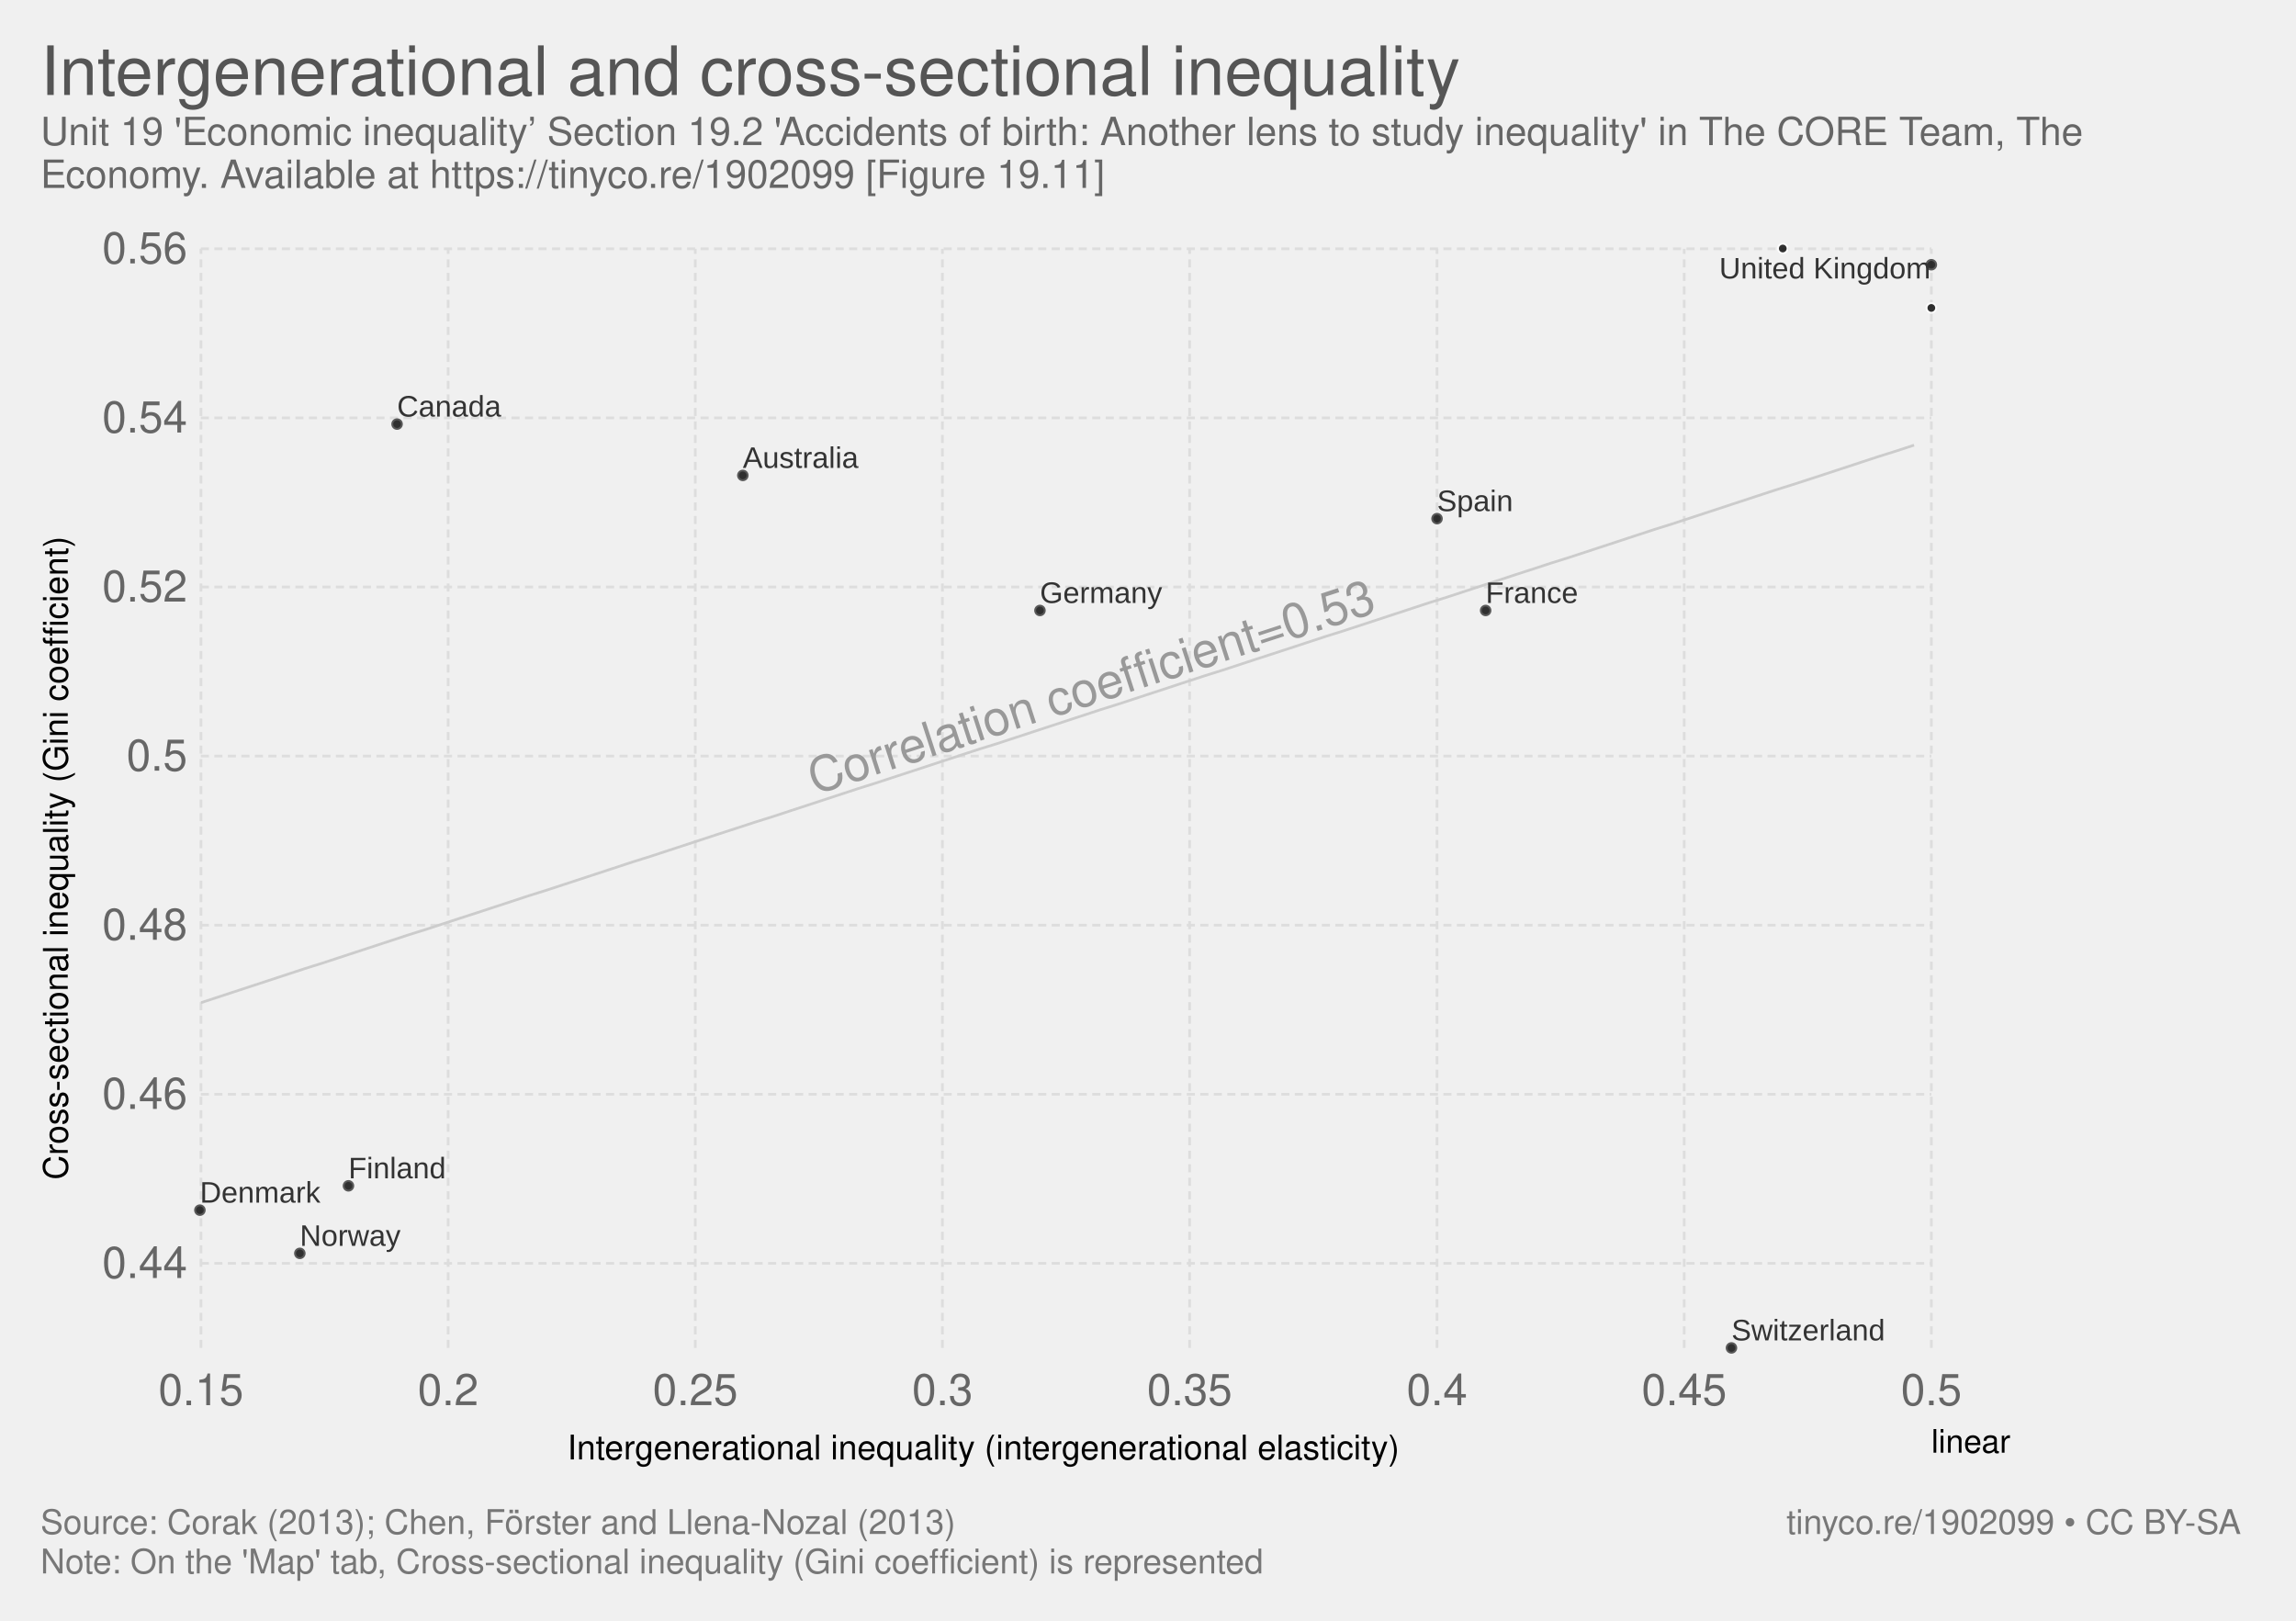
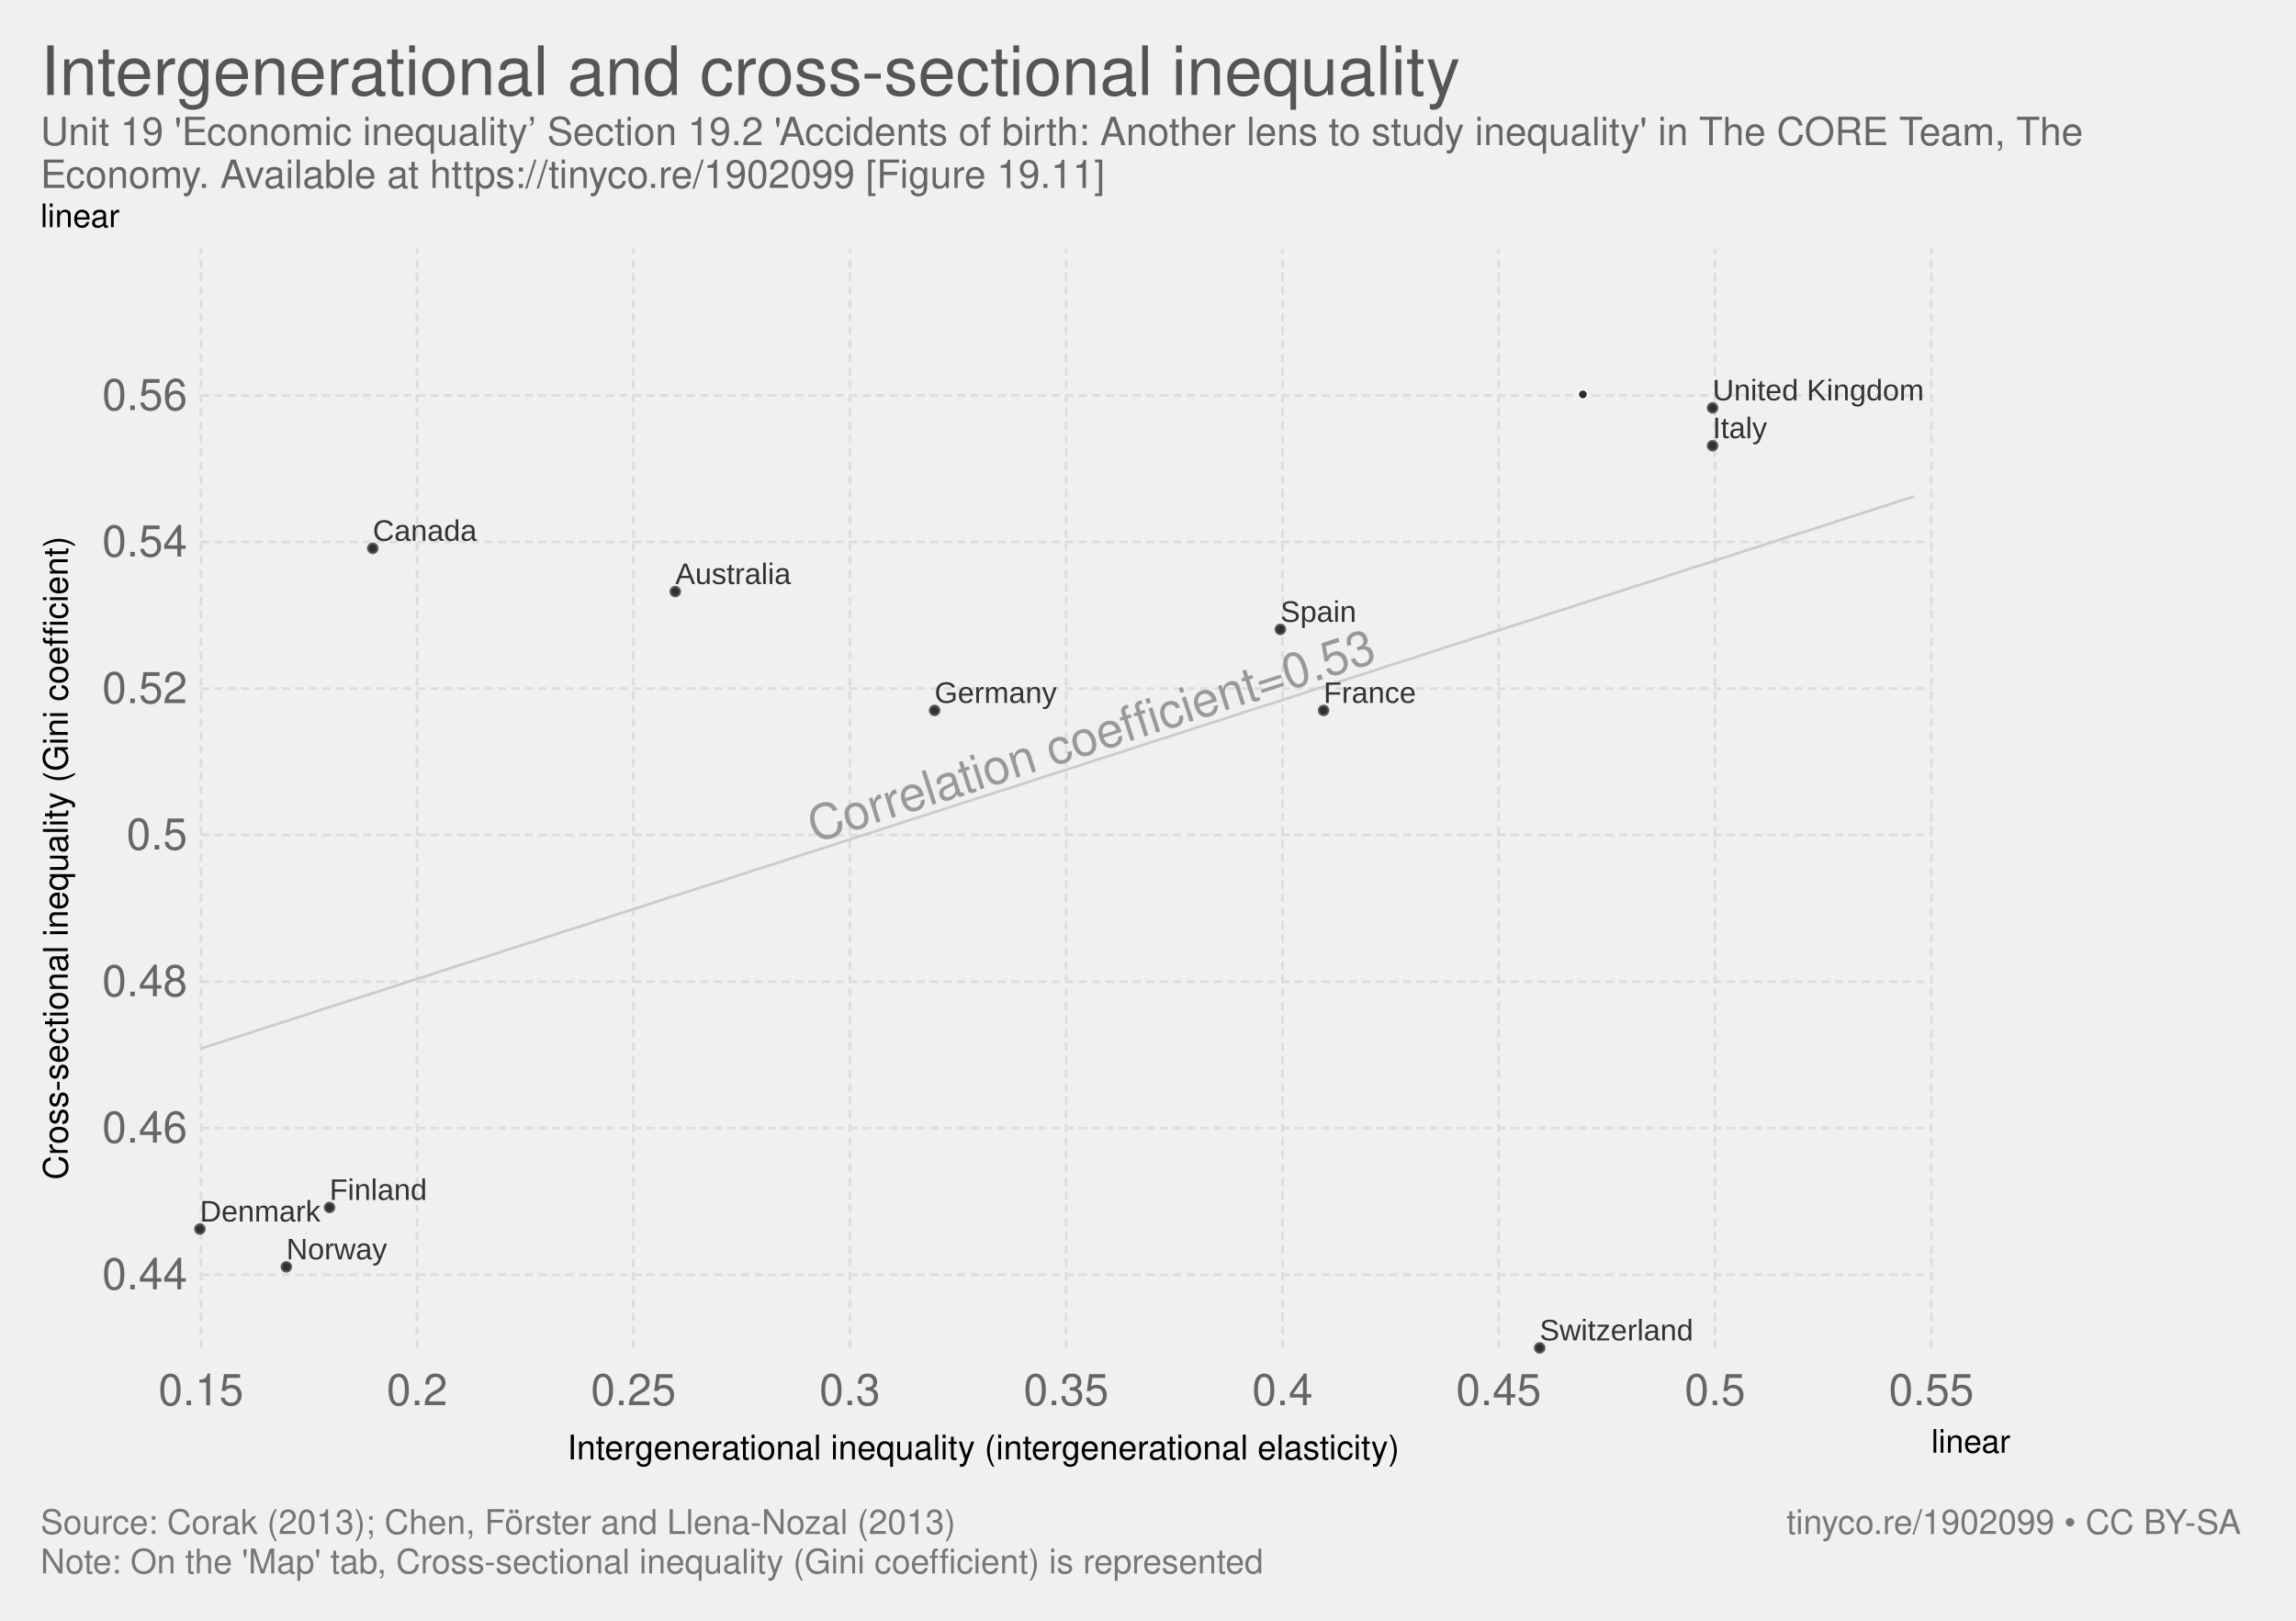
<svg xmlns="http://www.w3.org/2000/svg" version="1.1" style="font-family:'Helvetica Neue', Helvetica, Arial, sans-serif;font-size:18px;background-color:white;text-rendering:optimizeLegibility;-webkit-font-smoothing:antialiased" width="850" height="600">
  <g class="ChartTab">
    <g class="HeaderView">
      <a href="https://ourworldindata.org/grapher/intergenerational-and-cross-sectional-inequality" target="_blank">
        <text font-size="25.20" x="15.0" y="35.2" fill="#555">
          <tspan x="15" y="35.16">Intergenerational and cross-sectional inequality</tspan>
        </text>
      </a>
      <text font-size="14.40" x="15.0" y="53.7" fill="#666">
        <tspan x="15" y="53.72">Unit 19 'Economic inequality’ Section 19.2 'Accidents of birth: Another lens to study inequality' in The CORE Team, The</tspan>
        <tspan x="15" y="69.56">Economy. Available at https://tinyco.re/1902099 [Figure 19.11]</tspan>
      </text>
    </g>
    <g>
      <g class="AxisBoxView">
        <g class="HorizontalAxis">
          <text font-size="12.60" x="210.0" y="540.3">
            <tspan x="210.02" y="540.28">Intergenerational inequality (intergenerational elasticity)</tspan>
          </text>
          <text x="74.4" y="520.2" fill="#666" text-anchor="middle" font-size="16.2">0.15</text>
-           <text x="165.9" y="520.2" fill="#666" text-anchor="middle" font-size="16.2">0.2</text>
-           <text x="257.4" y="520.2" fill="#666" text-anchor="middle" font-size="16.2">0.25</text>
-           <text x="348.9" y="520.2" fill="#666" text-anchor="middle" font-size="16.2">0.3</text>
-           <text x="440.4" y="520.2" fill="#666" text-anchor="middle" font-size="16.2">0.35</text>
-           <text x="532" y="520.2" fill="#666" text-anchor="middle" font-size="16.2">0.4</text>
-           <text x="623.5" y="520.2" fill="#666" text-anchor="middle" font-size="16.2">0.45</text>
-           <text x="715" y="520.2" fill="#666" text-anchor="middle" font-size="16.2">0.5</text>
+           <text x="154.4" y="520.2" fill="#666" text-anchor="middle" font-size="16.2">0.2</text>
+           <text x="234.5" y="520.2" fill="#666" text-anchor="middle" font-size="16.2">0.25</text>
+           <text x="314.6" y="520.2" fill="#666" text-anchor="middle" font-size="16.2">0.3</text>
+           <text x="394.7" y="520.2" fill="#666" text-anchor="middle" font-size="16.2">0.35</text>
+           <text x="474.8" y="520.2" fill="#666" text-anchor="middle" font-size="16.2">0.4</text>
+           <text x="554.8" y="520.2" fill="#666" text-anchor="middle" font-size="16.2">0.45</text>
+           <text x="634.9" y="520.2" fill="#666" text-anchor="middle" font-size="16.2">0.5</text>
+           <text x="715" y="520.2" fill="#666" text-anchor="middle" font-size="16.2">0.55</text>
          <text x="715" y="537.8" style="font-size:12px;text-transform:uppercase;cursor:pointer" class="clickable">linear</text>
        </g>
        <g class="VerticalAxis">
          <text font-size="12.60" x="-436.8" y="25.1" transform="rotate(-90)">
            <tspan x="-436.772" y="25.08">Cross-sectional inequality (Gini coefficient)</tspan>
          </text>
-           <text x="69.35" y="467.7" fill="#666" dominant-baseline="middle" text-anchor="end" font-size="16.2">0.44</text>
-           <text x="69.35" y="405.1" fill="#666" dominant-baseline="middle" text-anchor="end" font-size="16.2">0.46</text>
-           <text x="69.35" y="342.5" fill="#666" dominant-baseline="middle" text-anchor="end" font-size="16.2">0.48</text>
-           <text x="69.35" y="279.9" fill="#666" dominant-baseline="middle" text-anchor="end" font-size="16.2">0.5</text>
-           <text x="69.35" y="217.3" fill="#666" dominant-baseline="middle" text-anchor="end" font-size="16.2">0.52</text>
-           <text x="69.35" y="154.7" fill="#666" dominant-baseline="middle" text-anchor="end" font-size="16.2">0.54</text>
-           <text x="69.35" y="92.1" fill="#666" dominant-baseline="middle" text-anchor="end" font-size="16.2">0.56</text>
+           <text x="69.35" y="471.9" fill="#666" dominant-baseline="middle" text-anchor="end" font-size="16.2">0.44</text>
+           <text x="69.35" y="417.6" fill="#666" dominant-baseline="middle" text-anchor="end" font-size="16.2">0.46</text>
+           <text x="69.35" y="363.4" fill="#666" dominant-baseline="middle" text-anchor="end" font-size="16.2">0.48</text>
+           <text x="69.35" y="309.1" fill="#666" dominant-baseline="middle" text-anchor="end" font-size="16.2">0.5</text>
+           <text x="69.35" y="254.9" fill="#666" dominant-baseline="middle" text-anchor="end" font-size="16.2">0.52</text>
+           <text x="69.35" y="200.6" fill="#666" dominant-baseline="middle" text-anchor="end" font-size="16.2">0.54</text>
+           <text x="69.35" y="146.4" fill="#666" dominant-baseline="middle" text-anchor="end" font-size="16.2">0.56</text>
+           <text x="15" y="84.1" style="font-size:12px;text-transform:uppercase;cursor:pointer" class="clickable">linear</text>
        </g>
        <g class="AxisGridLines">
-           <line x1="74.35" y1="467.7" x2="715.00" y2="467.7" stroke="#ddd" stroke-dasharray="3,2" />
-           <line x1="74.35" y1="405.1" x2="715.00" y2="405.1" stroke="#ddd" stroke-dasharray="3,2" />
-           <line x1="74.35" y1="342.5" x2="715.00" y2="342.5" stroke="#ddd" stroke-dasharray="3,2" />
-           <line x1="74.35" y1="279.9" x2="715.00" y2="279.9" stroke="#ddd" stroke-dasharray="3,2" />
-           <line x1="74.35" y1="217.3" x2="715.00" y2="217.3" stroke="#ddd" stroke-dasharray="3,2" />
-           <line x1="74.35" y1="154.7" x2="715.00" y2="154.7" stroke="#ddd" stroke-dasharray="3,2" />
-           <line x1="74.35" y1="92.1" x2="715.00" y2="92.1" stroke="#ddd" stroke-dasharray="3,2" />
+           <line x1="74.35" y1="471.9" x2="715.00" y2="471.9" stroke="#ddd" stroke-dasharray="3,2" />
+           <line x1="74.35" y1="417.6" x2="715.00" y2="417.6" stroke="#ddd" stroke-dasharray="3,2" />
+           <line x1="74.35" y1="363.4" x2="715.00" y2="363.4" stroke="#ddd" stroke-dasharray="3,2" />
+           <line x1="74.35" y1="309.1" x2="715.00" y2="309.1" stroke="#ddd" stroke-dasharray="3,2" />
+           <line x1="74.35" y1="254.9" x2="715.00" y2="254.9" stroke="#ddd" stroke-dasharray="3,2" />
+           <line x1="74.35" y1="200.6" x2="715.00" y2="200.6" stroke="#ddd" stroke-dasharray="3,2" />
+           <line x1="74.35" y1="146.4" x2="715.00" y2="146.4" stroke="#ddd" stroke-dasharray="3,2" />
        </g>
        <g class="AxisGridLines">
          <line x1="74.4" y1="499.00" x2="74.4" y2="92.10" stroke="#ddd" stroke-dasharray="3,2" />
-           <line x1="165.9" y1="499.00" x2="165.9" y2="92.10" stroke="#ddd" stroke-dasharray="3,2" />
-           <line x1="257.4" y1="499.00" x2="257.4" y2="92.10" stroke="#ddd" stroke-dasharray="3,2" />
-           <line x1="348.9" y1="499.00" x2="348.9" y2="92.10" stroke="#ddd" stroke-dasharray="3,2" />
-           <line x1="440.4" y1="499.00" x2="440.4" y2="92.10" stroke="#ddd" stroke-dasharray="3,2" />
-           <line x1="532" y1="499.00" x2="532" y2="92.10" stroke="#ddd" stroke-dasharray="3,2" />
-           <line x1="623.5" y1="499.00" x2="623.5" y2="92.10" stroke="#ddd" stroke-dasharray="3,2" />
+           <line x1="154.4" y1="499.00" x2="154.4" y2="92.10" stroke="#ddd" stroke-dasharray="3,2" />
+           <line x1="234.5" y1="499.00" x2="234.5" y2="92.10" stroke="#ddd" stroke-dasharray="3,2" />
+           <line x1="314.6" y1="499.00" x2="314.6" y2="92.10" stroke="#ddd" stroke-dasharray="3,2" />
+           <line x1="394.7" y1="499.00" x2="394.7" y2="92.10" stroke="#ddd" stroke-dasharray="3,2" />
+           <line x1="474.8" y1="499.00" x2="474.8" y2="92.10" stroke="#ddd" stroke-dasharray="3,2" />
+           <line x1="554.8" y1="499.00" x2="554.8" y2="92.10" stroke="#ddd" stroke-dasharray="3,2" />
+           <line x1="634.9" y1="499.00" x2="634.9" y2="92.10" stroke="#ddd" stroke-dasharray="3,2" />
          <line x1="715" y1="499.00" x2="715" y2="92.10" stroke="#ddd" stroke-dasharray="3,2" />
        </g>
      </g>
      <g class="ComparisonLine">
        <defs>
          <clipPath id="axisBounds-1">
            <rect x="74.352" y="92.1" width="640.648" height="406.9" />
          </clipPath>
        </defs>
-         <path d="M74.4,371.2L80.8,369.1L87.2,367L93.6,364.9L100,362.8L106.4,360.7L112.8,358.6L119.2,356.6L125.6,354.5L132,352.4L138.4,350.3L144.8,348.2L151.2,346.1L157.6,344.1L164,342L170.4,339.9L176.9,337.8L183.3,335.7L189.7,333.6L196.1,331.5L202.5,329.5L208.9,327.4L215.3,325.3L221.7,323.2L228.1,321.1L234.5,319L240.9,317L247.3,314.9L253.7,312.8L260.1,310.7L266.5,308.6L273,306.5L279.4,304.4L285.8,302.4L292.2,300.3L298.6,298.2L305,296.1L311.4,294L317.8,291.9L324.2,289.9L330.6,287.8L337,285.7L343.4,283.6L349.8,281.5L356.2,279.4L362.6,277.3L369.1,275.3L375.5,273.2L381.9,271.1L388.3,269L394.7,266.9L401.1,264.8L407.5,262.7L413.9,260.7L420.3,258.6L426.7,256.5L433.1,254.4L439.5,252.3L445.9,250.2L452.3,248.2L458.7,246.1L465.1,244L471.6,241.9L478,239.8L484.4,237.7L490.8,235.6L497.2,233.6L503.6,231.5L510,229.4L516.4,227.3L522.8,225.2L529.2,223.1L535.6,221.1L542,219L548.4,216.9L554.8,214.8L561.2,212.7L567.7,210.6L574.1,208.5L580.5,206.5L586.9,204.4L593.3,202.3L599.7,200.2L606.1,198.1L612.5,196L618.9,194L625.3,191.9L631.7,189.8L638.1,187.7L644.5,185.6L650.9,183.5L657.3,181.4L663.7,179.4L670.2,177.3L676.6,175.2L683,173.1L689.4,171L695.8,168.9L702.2,166.9L708.6,164.8" clip-path="url(#axisBounds-1)" fill="none" stroke="#ccc" />
-         <text x="296.78" y="263.9" fill="#999" transform="rotate(-18.02745,394.7,263.9)" clip-path="url(#axisBounds-1)">Correlation coefficient=0.53</text>
+         <path d="M74.4,388.2L80.8,386.1L87.2,384.1L93.6,382L100,379.9L106.4,377.9L112.8,375.8L119.2,373.7L125.6,371.7L132,369.6L138.4,367.6L144.8,365.5L151.2,363.4L157.6,361.4L164,359.3L170.4,357.2L176.9,355.2L183.3,353.1L189.7,351L196.1,349L202.5,346.9L208.9,344.8L215.3,342.8L221.7,340.7L228.1,338.6L234.5,336.6L240.9,334.5L247.3,332.4L253.7,330.4L260.1,328.3L266.5,326.3L273,324.2L279.4,322.1L285.8,320.1L292.2,318L298.6,315.9L305,313.9L311.4,311.8L317.8,309.7L324.2,307.7L330.6,305.6L337,303.5L343.4,301.5L349.8,299.4L356.2,297.3L362.6,295.3L369.1,293.2L375.5,291.2L381.9,289.1L388.3,287L394.7,285L401.1,282.9L407.5,280.8L413.9,278.8L420.3,276.7L426.7,274.6L433.1,272.6L439.5,270.5L445.9,268.4L452.3,266.4L458.7,264.3L465.1,262.2L471.6,260.2L478,258.1L484.4,256L490.8,254L497.2,251.9L503.6,249.9L510,247.8L516.4,245.7L522.8,243.7L529.2,241.6L535.6,239.5L542,237.5L548.4,235.4L554.8,233.3L561.2,231.3L567.7,229.2L574.1,227.1L580.5,225.1L586.9,223L593.3,220.9L599.7,218.9L606.1,216.8L612.5,214.8L618.9,212.7L625.3,210.6L631.7,208.6L638.1,206.5L644.5,204.4L650.9,202.4L657.3,200.3L663.7,198.2L670.2,196.2L676.6,194.1L683,192L689.4,190L695.8,187.9L702.2,185.8L708.6,183.8" clip-path="url(#axisBounds-1)" fill="none" stroke="#ccc" />
+         <text x="296.78" y="282" fill="#999" transform="rotate(-17.86391,394.7,282)" clip-path="url(#axisBounds-1)">Correlation coefficient=0.53</text>
      </g>
      <g class="PointsWithLabels clickable" clip-path="url(#scatterBounds-2)" font-family="Arial Narrow, Arial, sans-serif">
        <rect x="74.352" y="92.1" width="640.648" height="406.9" fill="rgba(255,255,255,0)" />
        <defs>
          <clipPath id="scatterBounds-2">
            <rect x="64.352" y="82.1" width="660.648" height="426.9" />
          </clipPath>
        </defs>
        <g class="key-United-Kingdom_0">
-           <circle cx="715.00" cy="98.00" r="1.78" fill="#000" opacity="0.8" stroke="#333" stroke-width="0.7" />
+           <circle cx="634.00" cy="151.00" r="1.78" fill="#000" opacity="0.8" stroke="#333" stroke-width="0.7" />
        </g>
        <g class="key-United-States_0">
-           <circle cx="660.00" cy="92.00" r="1.78" fill="#000" opacity="0.8" stroke="#fff" stroke-width="0.7" />
+           <circle cx="586.00" cy="146.00" r="1.78" fill="#000" opacity="0.8" stroke="#fff" stroke-width="0.7" />
        </g>
        <g class="key-Switzerland_0">
-           <circle cx="641.00" cy="499.00" r="1.78" fill="#000" opacity="0.8" stroke="#333" stroke-width="0.7" />
+           <circle cx="570.00" cy="499.00" r="1.78" fill="#000" opacity="0.8" stroke="#333" stroke-width="0.7" />
        </g>
        <g class="key-Spain_0">
-           <circle cx="532.00" cy="192.00" r="1.78" fill="#000" opacity="0.8" stroke="#333" stroke-width="0.7" />
+           <circle cx="474.00" cy="233.00" r="1.78" fill="#000" opacity="0.8" stroke="#333" stroke-width="0.7" />
        </g>
        <g class="key-Norway_0">
-           <circle cx="111.00" cy="464.00" r="1.78" fill="#000" opacity="0.8" stroke="#333" stroke-width="0.7" />
+           <circle cx="106.00" cy="469.00" r="1.78" fill="#000" opacity="0.8" stroke="#333" stroke-width="0.7" />
        </g>
        <g class="key-Italy_0">
-           <circle cx="715.00" cy="114.00" r="1.78" fill="#000" opacity="0.8" stroke="#fff" stroke-width="0.7" />
+           <circle cx="634.00" cy="165.00" r="1.78" fill="#000" opacity="0.8" stroke="#333" stroke-width="0.7" />
        </g>
        <g class="key-Germany_0">
-           <circle cx="385.00" cy="226.00" r="1.78" fill="#000" opacity="0.8" stroke="#333" stroke-width="0.7" />
+           <circle cx="346.00" cy="263.00" r="1.78" fill="#000" opacity="0.8" stroke="#333" stroke-width="0.7" />
        </g>
        <g class="key-France_0">
-           <circle cx="550.00" cy="226.00" r="1.78" fill="#000" opacity="0.8" stroke="#333" stroke-width="0.7" />
+           <circle cx="490.00" cy="263.00" r="1.78" fill="#000" opacity="0.8" stroke="#333" stroke-width="0.7" />
        </g>
        <g class="key-Finland_0">
-           <circle cx="129.00" cy="439.00" r="1.78" fill="#000" opacity="0.8" stroke="#333" stroke-width="0.7" />
+           <circle cx="122.00" cy="447.00" r="1.78" fill="#000" opacity="0.8" stroke="#333" stroke-width="0.7" />
        </g>
        <g class="key-Denmark_0">
-           <circle cx="74.00" cy="448.00" r="1.78" fill="#000" opacity="0.8" stroke="#333" stroke-width="0.7" />
+           <circle cx="74.00" cy="455.00" r="1.78" fill="#000" opacity="0.8" stroke="#333" stroke-width="0.7" />
        </g>
        <g class="key-Canada_0">
-           <circle cx="147.00" cy="157.00" r="1.78" fill="#000" opacity="0.8" stroke="#333" stroke-width="0.7" />
+           <circle cx="138.00" cy="203.00" r="1.78" fill="#000" opacity="0.8" stroke="#333" stroke-width="0.7" />
        </g>
        <g class="key-Australia_0">
-           <circle cx="275.00" cy="176.00" r="1.78" fill="#000" opacity="0.8" stroke="#333" stroke-width="0.7" />
+           <circle cx="250.00" cy="219.00" r="1.78" fill="#000" opacity="0.8" stroke="#333" stroke-width="0.7" />
        </g>
        <g class="backgroundLabels" fill="#333">
-           <text x="636.46" y="103.10" font-size="11.00">United Kingdom</text>
-           <text x="641.00" y="496.22" font-size="11.00">Switzerland</text>
-           <text x="532.00" y="189.22" font-size="11.00">Spain</text>
-           <text x="111.00" y="461.22" font-size="11.00">Norway</text>
-           <text x="385.00" y="223.22" font-size="11.00">Germany</text>
-           <text x="550.00" y="223.22" font-size="11.00">France</text>
-           <text x="129.00" y="436.22" font-size="11.00">Finland</text>
-           <text x="74.00" y="445.22" font-size="11.00">Denmark</text>
-           <text x="147.00" y="154.22" font-size="11.00">Canada</text>
-           <text x="275.00" y="173.22" font-size="11.00">Australia</text>
+           <text x="634.00" y="148.22" font-size="11.00">United Kingdom</text>
+           <text x="570.00" y="496.22" font-size="11.00">Switzerland</text>
+           <text x="474.00" y="230.22" font-size="11.00">Spain</text>
+           <text x="106.00" y="466.22" font-size="11.00">Norway</text>
+           <text x="634.00" y="162.22" font-size="11.00">Italy</text>
+           <text x="346.00" y="260.22" font-size="11.00">Germany</text>
+           <text x="490.00" y="260.22" font-size="11.00">France</text>
+           <text x="122.00" y="444.22" font-size="11.00">Finland</text>
+           <text x="74.00" y="452.22" font-size="11.00">Denmark</text>
+           <text x="138.00" y="200.22" font-size="11.00">Canada</text>
+           <text x="250.00" y="216.22" font-size="11.00">Australia</text>
        </g>
      </g>
      <g class="ScatterColorLegend clickable" style="cursor:pointer" />
    </g>
    <g class="SourcesFooter" style="fill:#777">
      <g class="clickable" style="fill:#777">
        <text font-size="12.60" x="15.0" y="567.9">
          <tspan x="15" y="567.88">Source: Corak (2013); Chen, Förster and Llena-Nozal (2013)</tspan>
        </text>
      </g>
      <text font-size="12.60" x="15.0" y="582.5">
        <tspan x="15" y="582.48">Note: On the 'Map' tab, Cross-sectional inequality (Gini coefficient) is represented</tspan>
      </text>
      <text font-size="12.60" x="661.4" y="567.9">
        <tspan x="661.372" y="567.88">
          <a target="_blank" style="fill: #777;" href="https://tinyco.re/1902099">tinyco.re/1902099</a> • <a style="fill: #777;" class="cclogo" href="http://creativecommons.org/licenses/by-sa/4.0/deed.en_US" target="_blank">CC BY-SA</a>
        </tspan>
      </text>
    </g>
  </g>
</svg>
